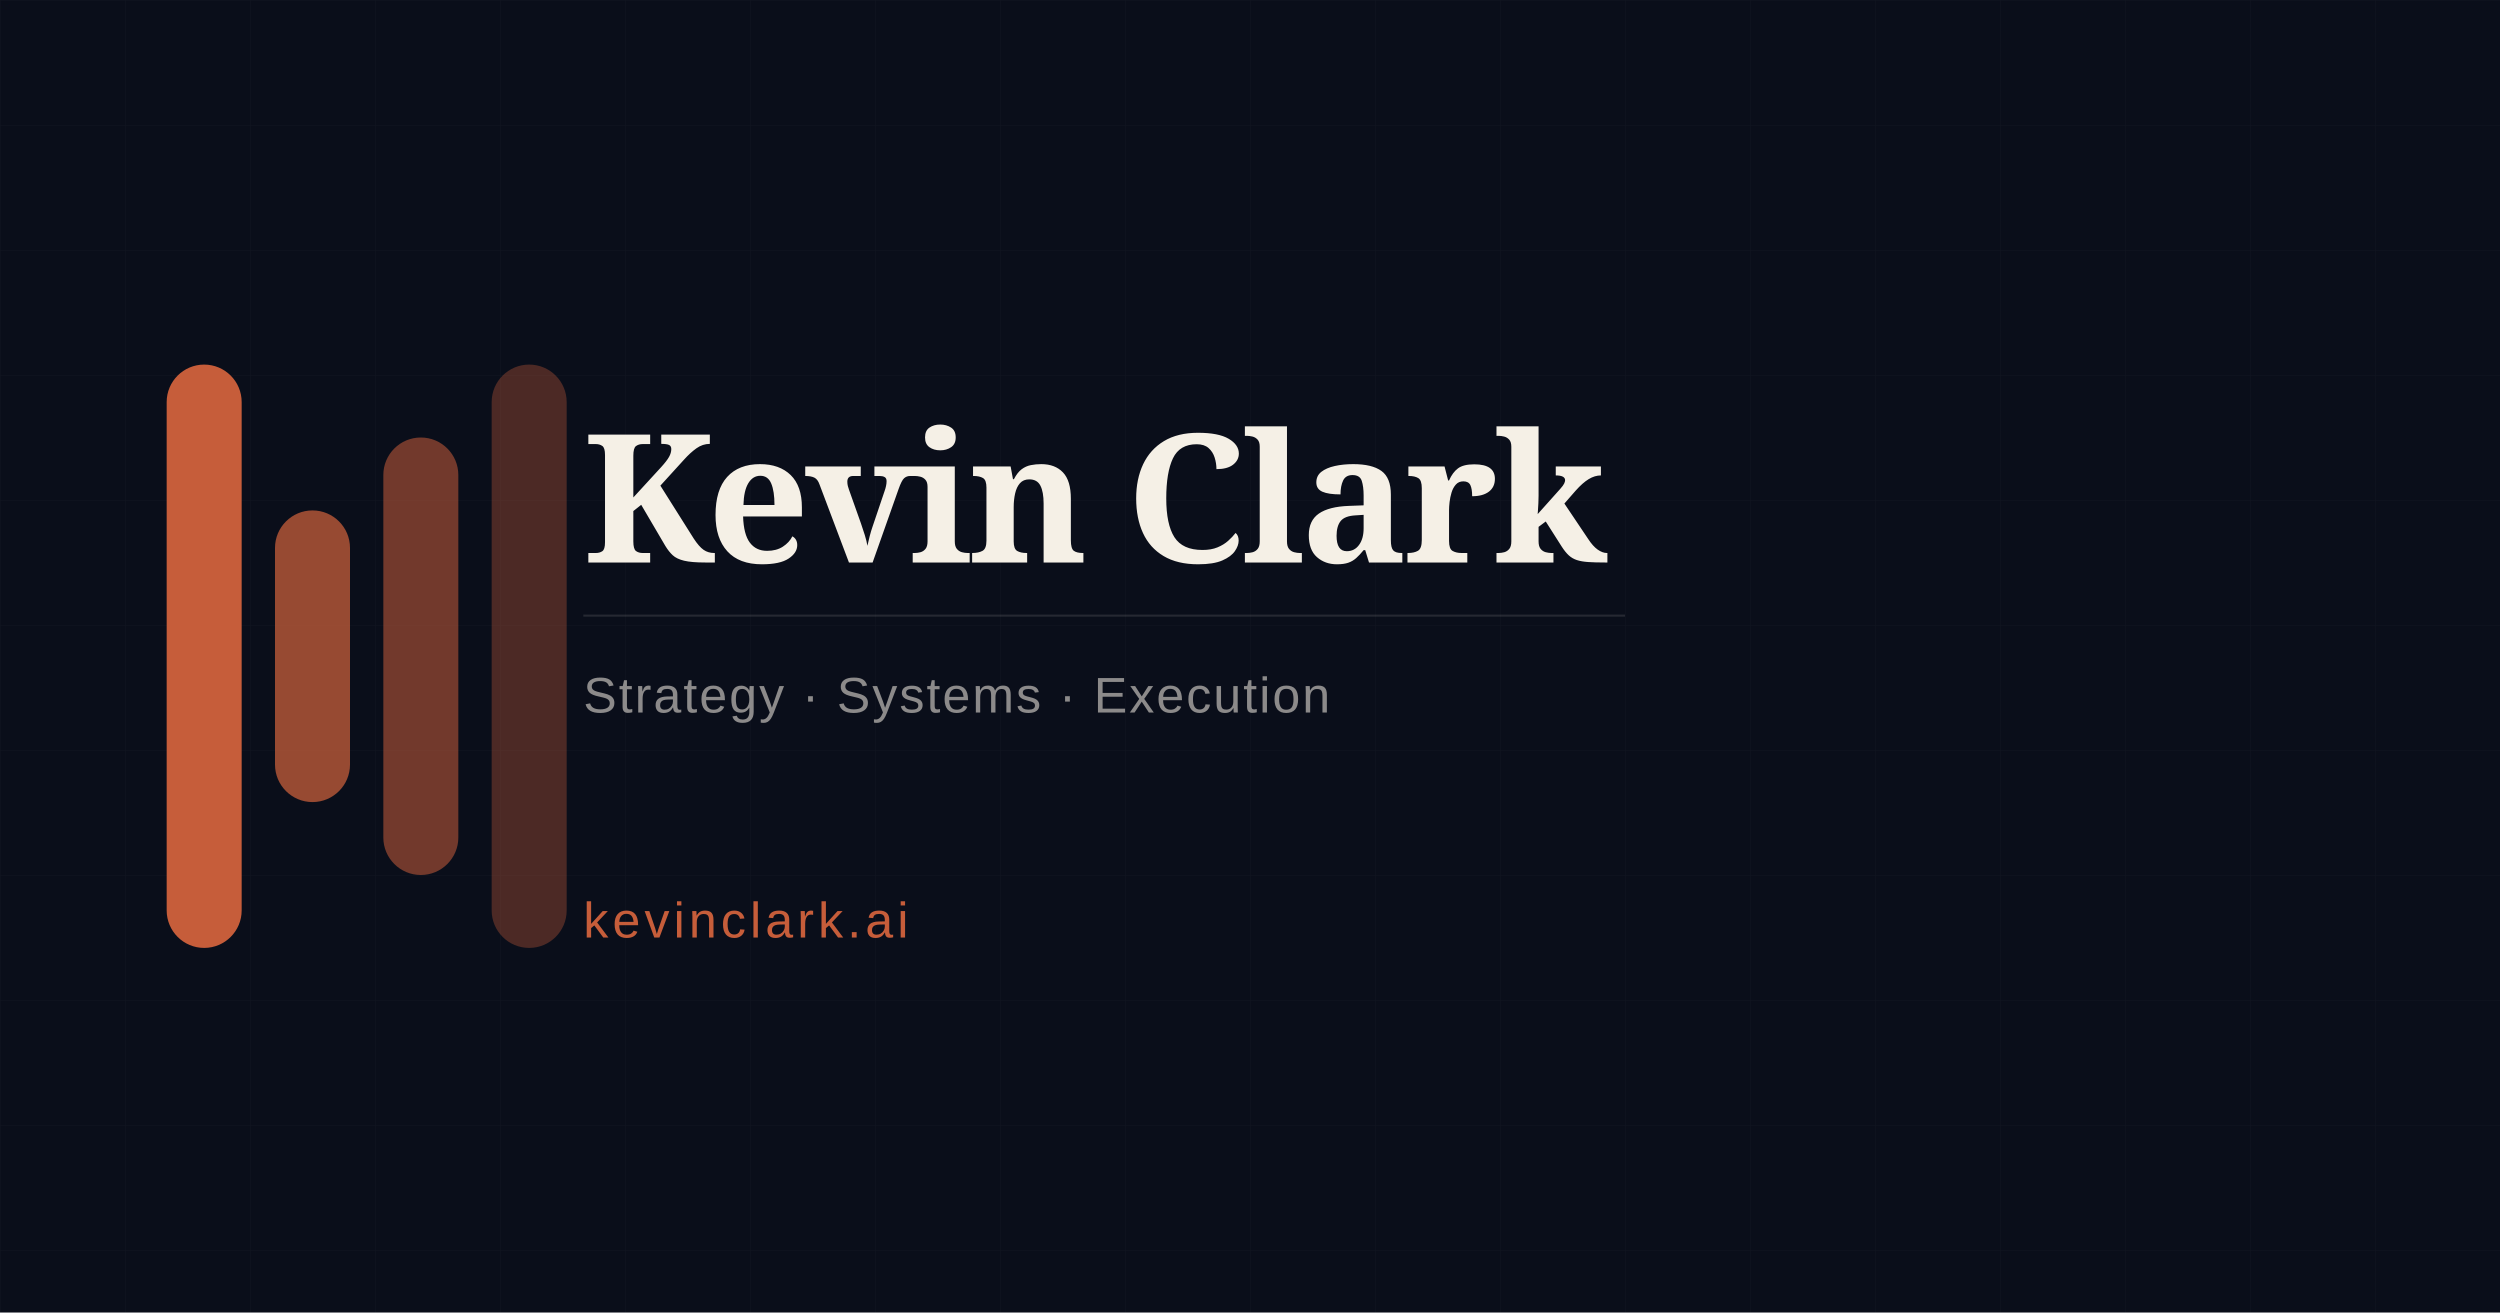
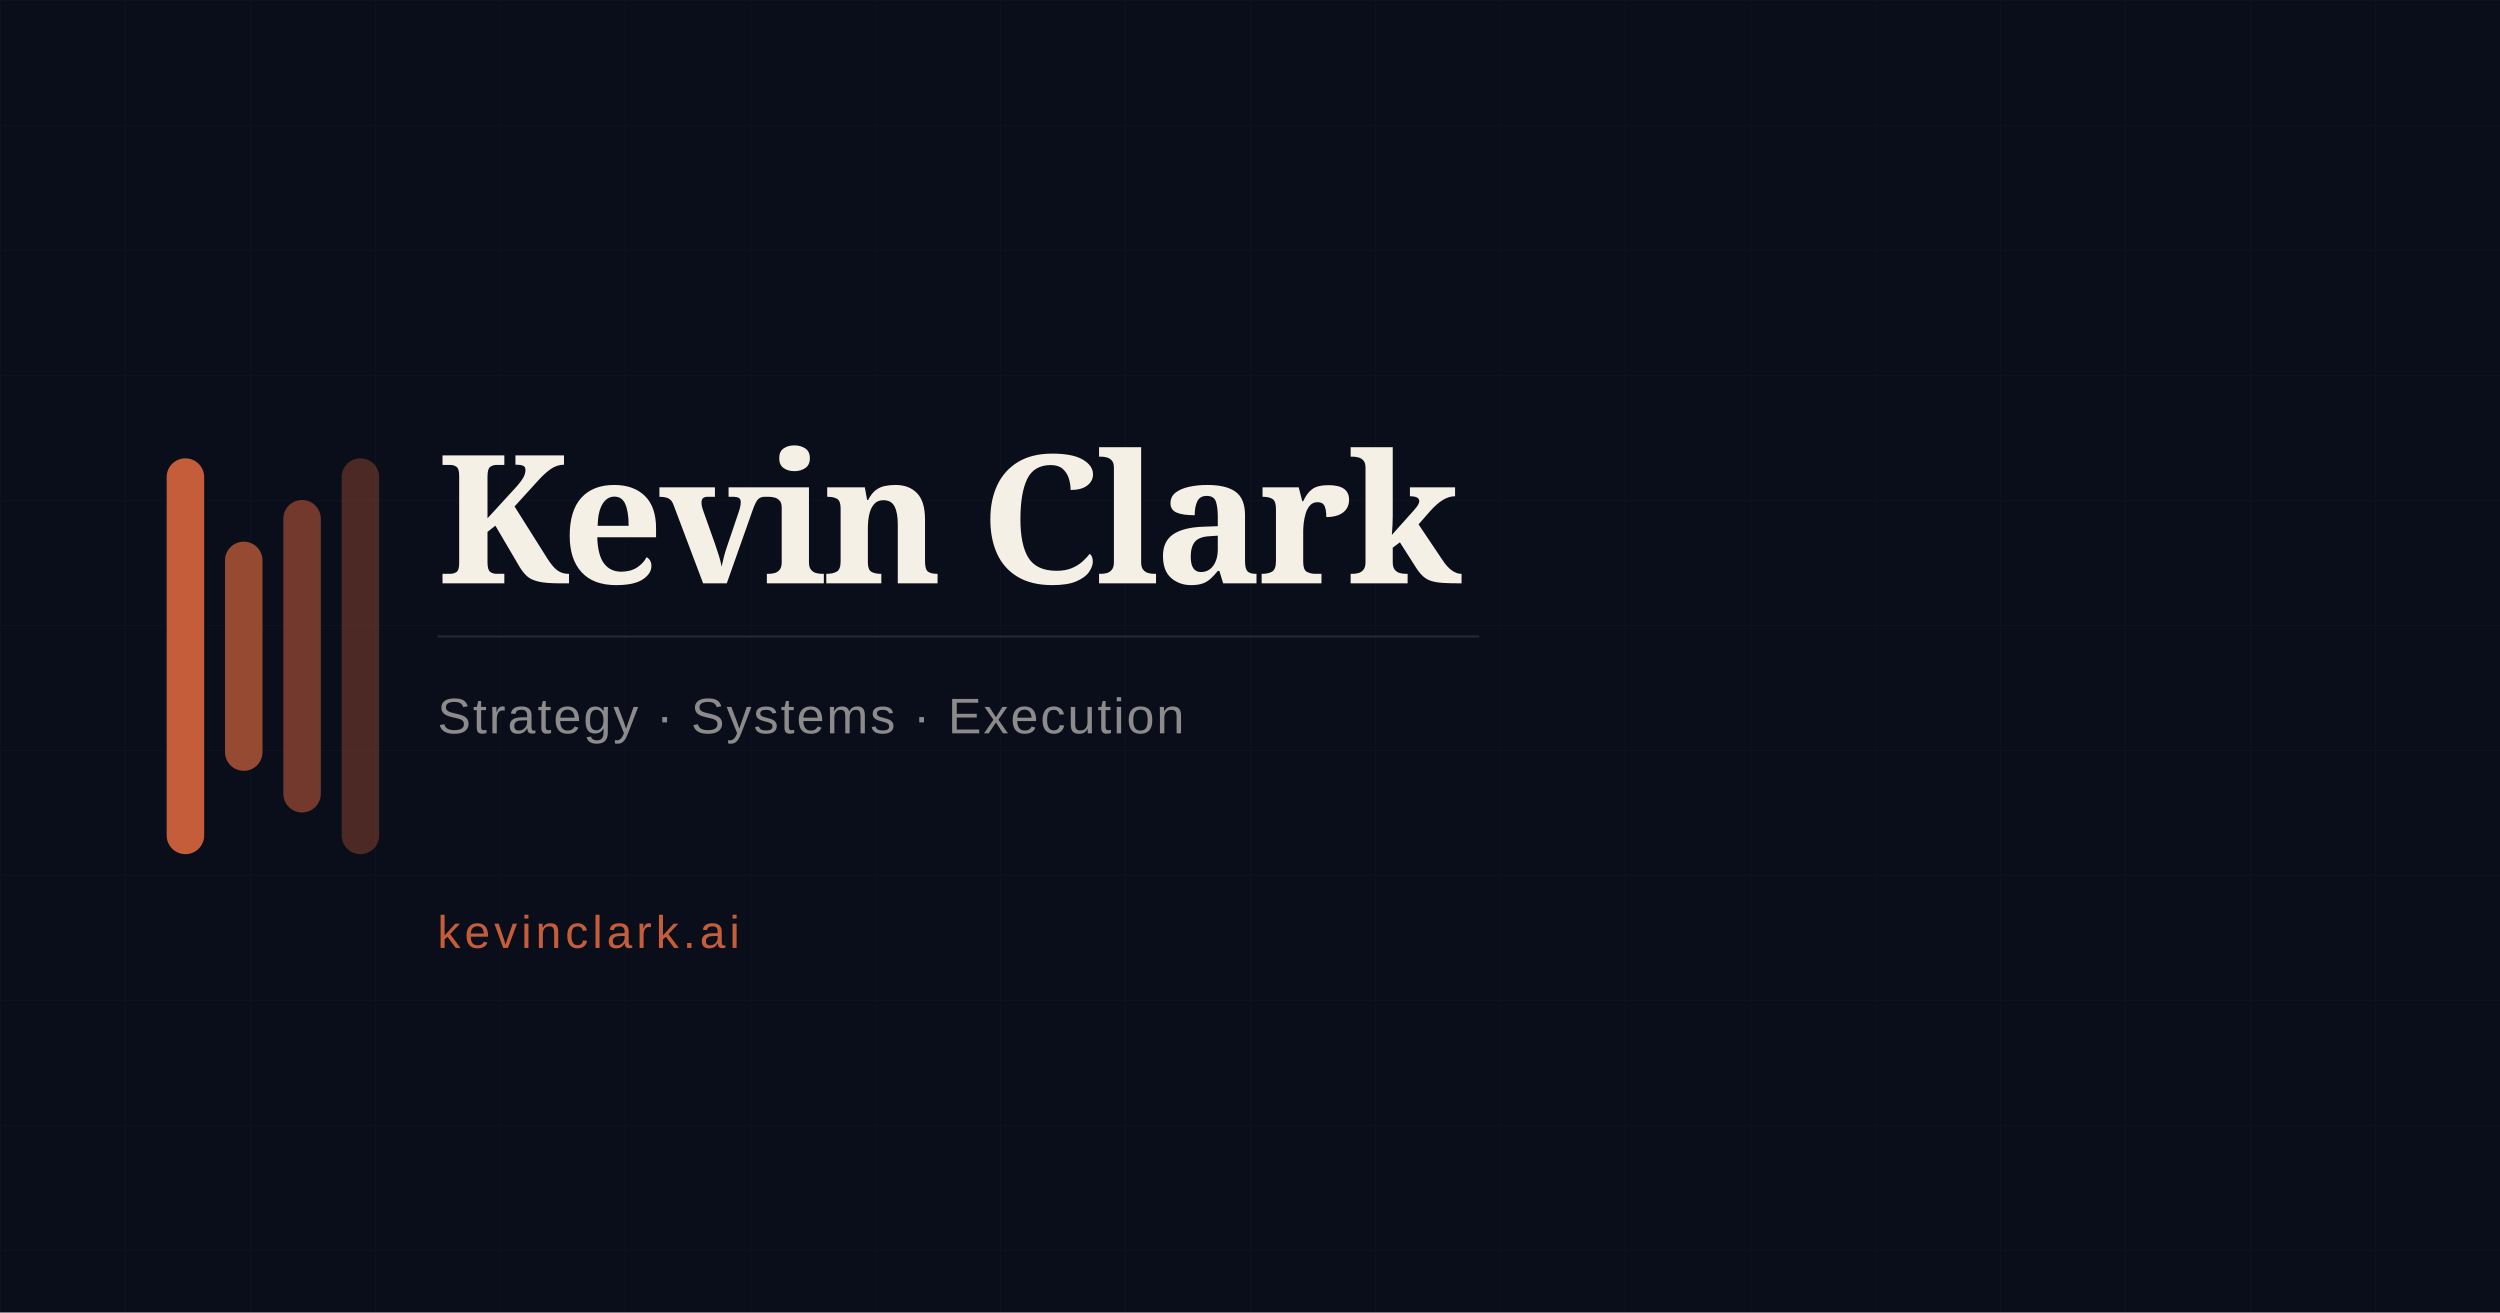
<svg xmlns="http://www.w3.org/2000/svg" width="1200" height="630" viewBox="0 0 1200 630" role="img">
  <rect width="1200" height="630" fill="#0A0E1A" />
  <defs>
    <pattern id="grid" width="60" height="60" patternUnits="userSpaceOnUse">
      <path d="M 60 0 L 0 0 0 60" fill="none" stroke="#ffffff" stroke-width="0.3" opacity="0.05" />
    </pattern>
  </defs>
  <rect width="1200" height="630" fill="url(#grid)" />
-   <g transform="translate(80, 175)">
-     <rect x="0" y="0" width="36" height="280" rx="18" fill="#C65D3A" opacity="1" />
-     <rect x="52" y="70" width="36" height="140" rx="18" fill="#C65D3A" opacity="0.75" />
-     <rect x="104" y="35" width="36" height="210" rx="18" fill="#C65D3A" opacity="0.55" />
-     <rect x="156" y="0" width="36" height="280" rx="18" fill="#C65D3A" opacity="0.35" />
+   <g transform="translate(80, 220)">
+     <rect x="0" y="0" width="18" height="190" rx="9" fill="#C65D3A" opacity="1" />
+     <rect x="28" y="40" width="18" height="110" rx="9" fill="#C65D3A" opacity="0.75" />
+     <rect x="56" y="20" width="18" height="150" rx="9" fill="#C65D3A" opacity="0.55" />
+     <rect x="84" y="0" width="18" height="190" rx="9" fill="#C65D3A" opacity="0.35" />
  </g>
-   <text x="280" y="270" font-family="Georgia, serif" font-size="86" font-weight="700" fill="#F5F0E6" letter-spacing="-2">Kevin Clark</text>
-   <rect x="280" y="295" width="500" height="1" fill="#F5F0E6" opacity="0.12" />
-   <text x="280" y="342" font-family="Helvetica Neue, Arial, sans-serif" font-size="24" fill="#F5F0E6" opacity="0.55" letter-spacing="1">Strategy · Systems · Execution</text>
-   <text x="280" y="450" font-family="Helvetica Neue, Arial, sans-serif" font-size="24" fill="#C65D3A" letter-spacing="2">kevinclark.ai</text>
+   <text x="210" y="280" font-family="Georgia, serif" font-size="86" font-weight="700" fill="#F5F0E6" letter-spacing="-2">Kevin Clark</text>
+   <rect x="210" y="305" width="500" height="1" fill="#F5F0E6" opacity="0.12" />
+   <text x="210" y="352" font-family="Helvetica Neue, Arial, sans-serif" font-size="24" fill="#F5F0E6" opacity="0.55" letter-spacing="1">Strategy · Systems · Execution</text>
+   <text x="210" y="455" font-family="Helvetica Neue, Arial, sans-serif" font-size="22" fill="#C65D3A" letter-spacing="2">kevinclark.ai</text>
</svg>
